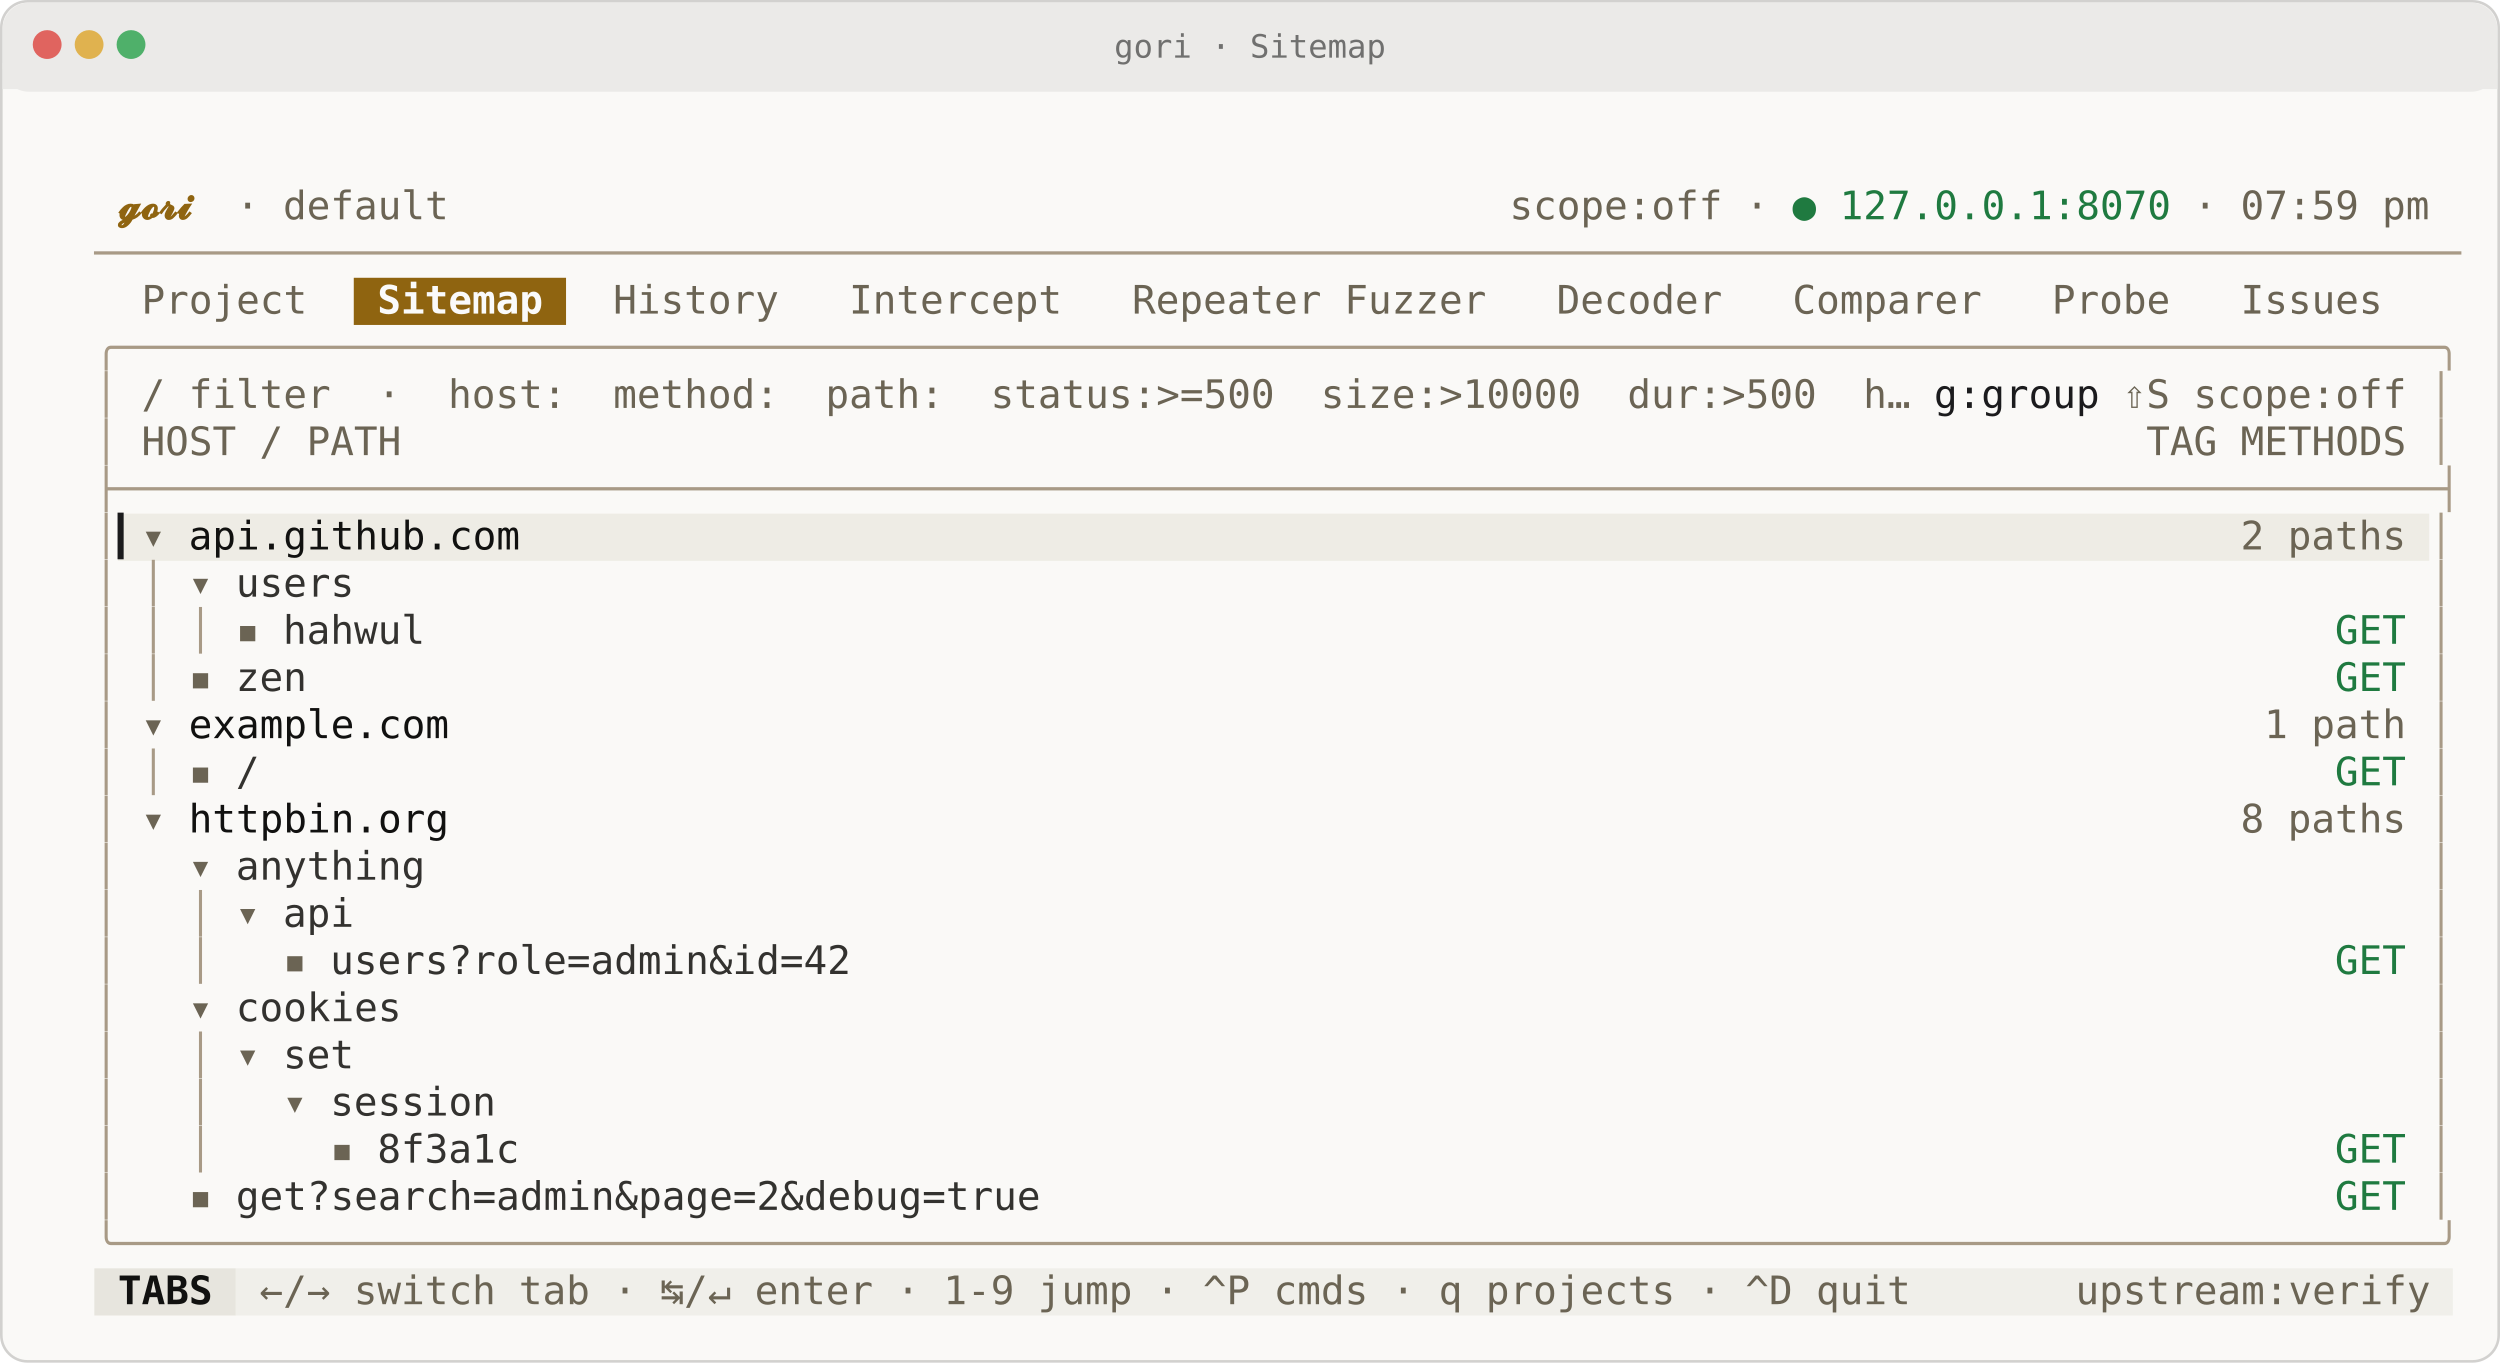
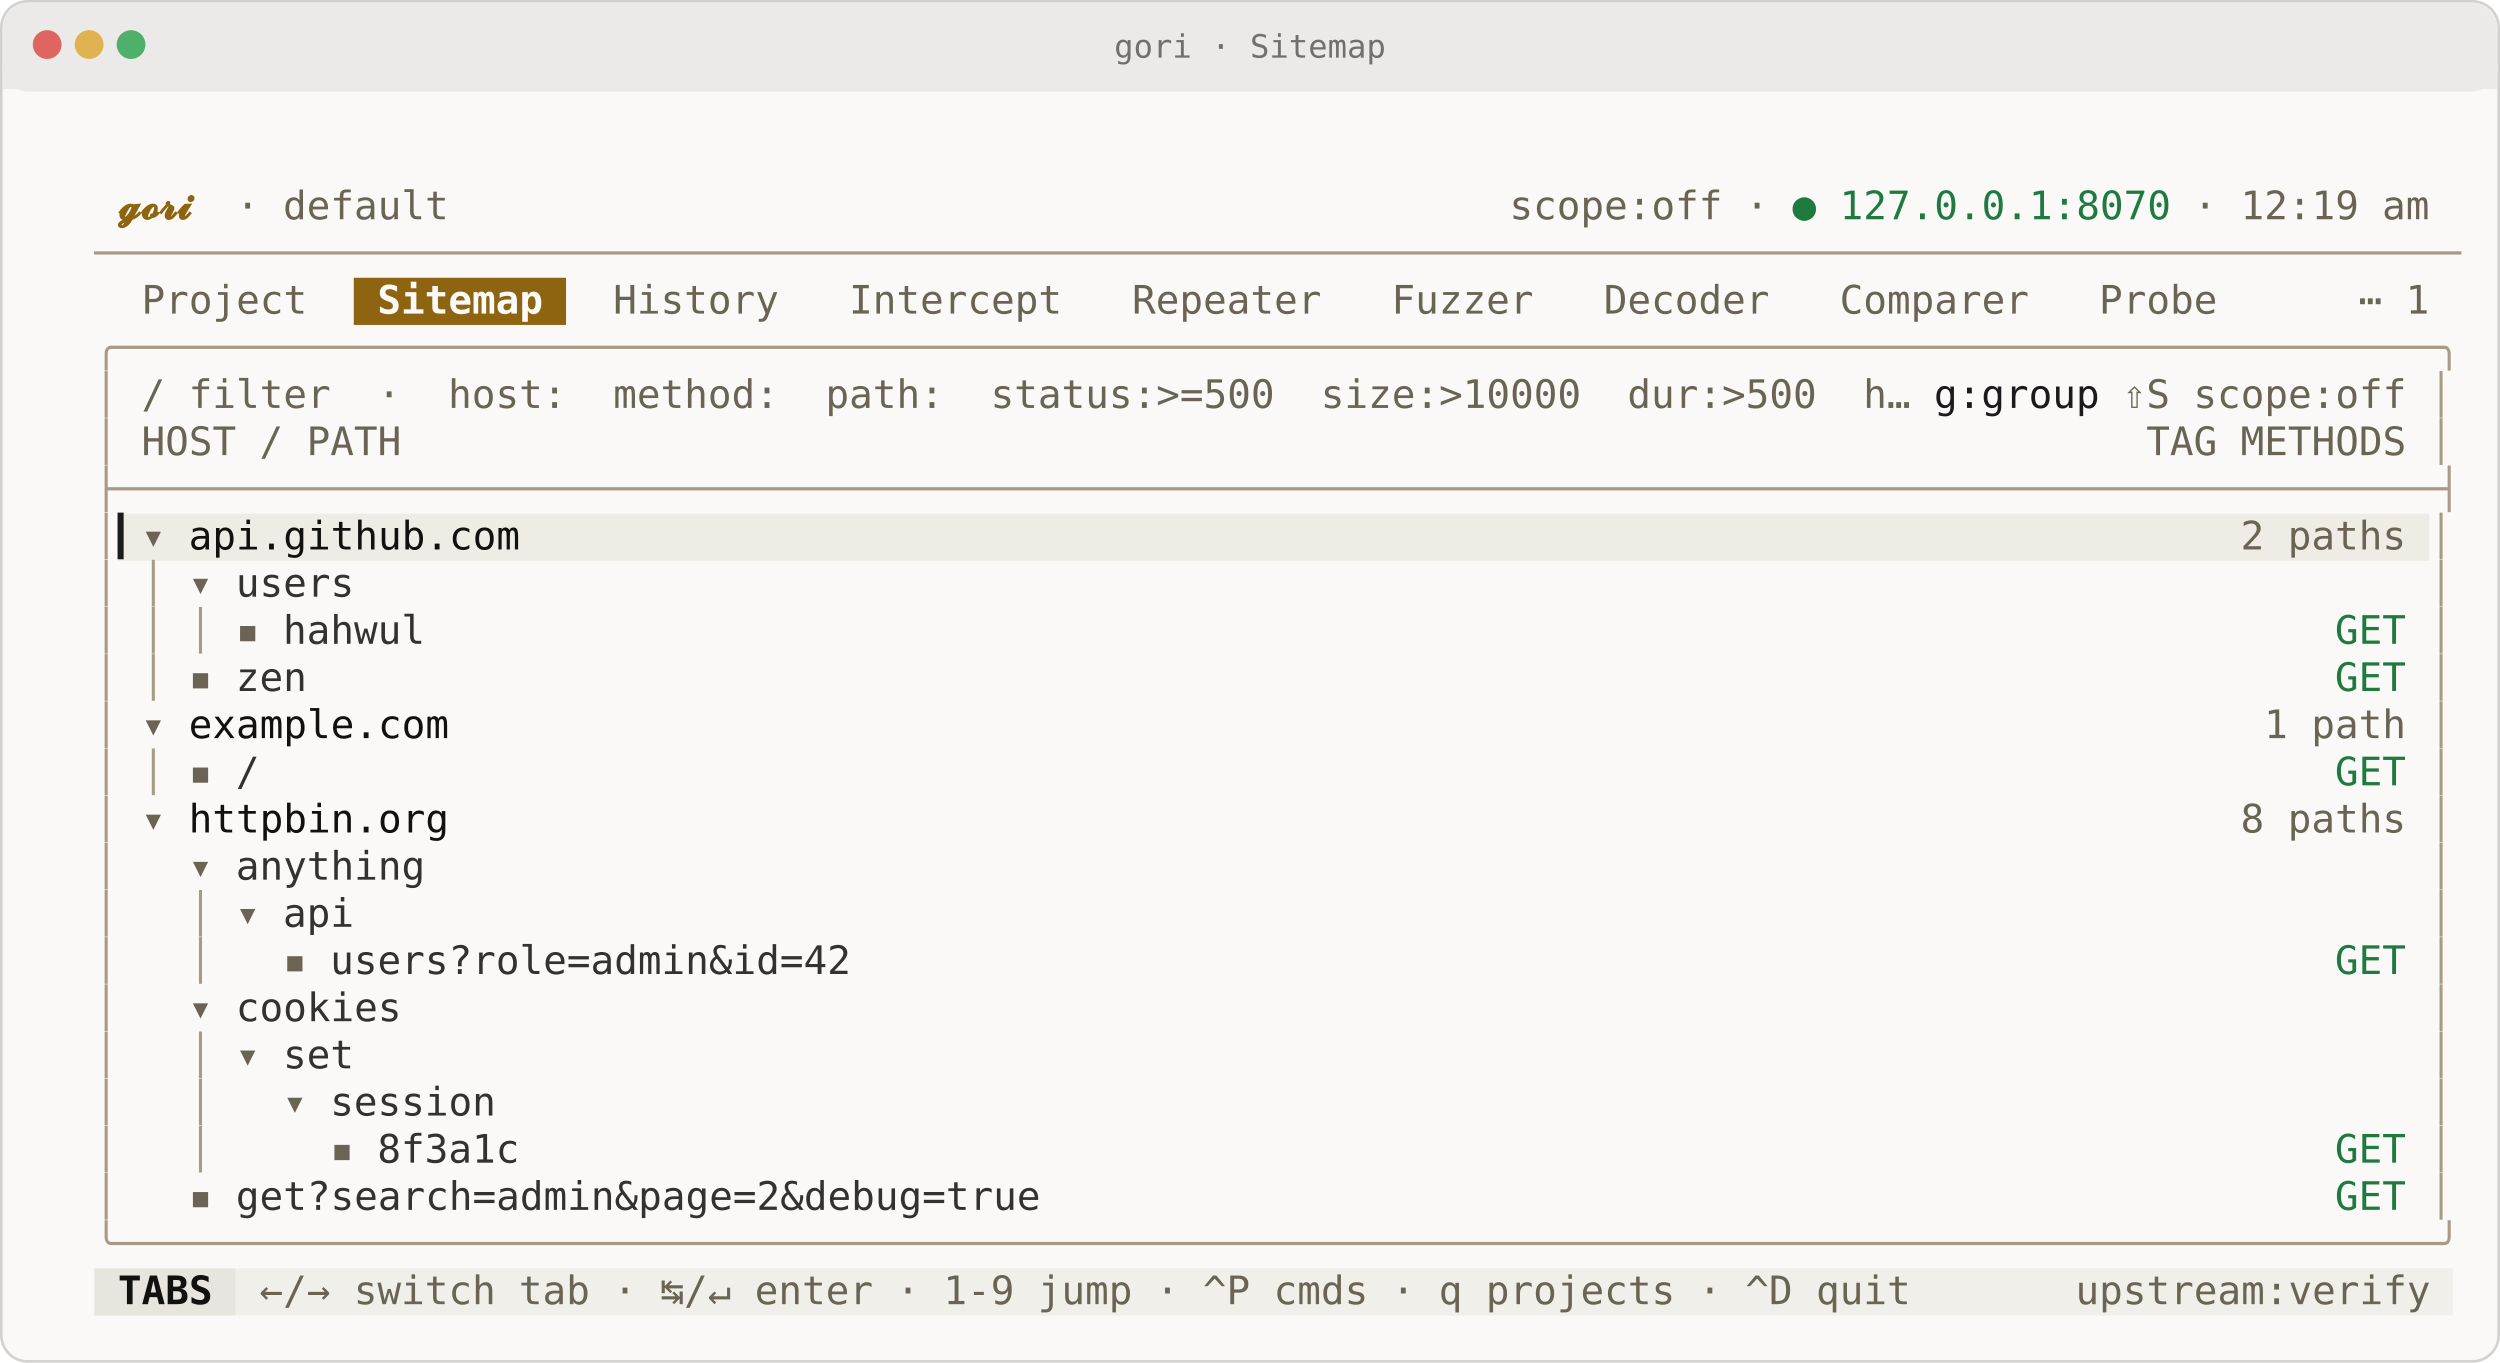
<svg xmlns="http://www.w3.org/2000/svg" width="954" height="520" viewBox="0 0 954.0 520.0" font-family="ui-monospace,'SF Mono','JetBrains Mono',Menlo,Consolas,monospace" font-size="15.0px" role="img" aria-label="gori · Sitemap">
  <rect x="0.5" y="0.5" width="953.0" height="519.0" rx="10" ry="10" fill="#faf9f7" stroke="#d2d1cf" stroke-width="1" />
  <rect x="1" y="1" width="952.0" height="34.0" rx="10" ry="10" fill="#ebeae8" />
  <rect x="1" y="24.0" width="952.0" height="10" fill="#ebeae8" />
  <circle cx="18.0" cy="17.0" r="5.5" fill="#e0645f" />
  <circle cx="34.0" cy="17.0" r="5.5" fill="#e0b24f" />
  <circle cx="50.0" cy="17.0" r="5.5" fill="#4fb06a" />
  <text x="477.0" y="22.0" text-anchor="middle" fill="#70706f" font-size="12.3px">gori · Sitemap</text>
  <rect x="135.00" y="106.00" width="81.00" height="18.00" fill="#8f6410" />
  <rect x="45.00" y="196.00" width="882.00" height="18.00" fill="#eeece5" />
  <rect x="36.00" y="484.00" width="54.00" height="18.00" fill="#e7e5de" />
  <rect x="90.00" y="484.00" width="846.00" height="18.00" fill="#f0efea" />
  <text x="45.00" y="83.68" textLength="36.00" lengthAdjust="spacingAndGlyphs" fill="#8f6410" font-weight="700" xml:space="preserve">𝓰𝓸𝓻𝓲</text>
  <text x="90.00" y="83.68" textLength="9.00" lengthAdjust="spacingAndGlyphs" fill="#6b6454" xml:space="preserve">·</text>
  <text x="108.00" y="83.68" textLength="63.00" lengthAdjust="spacingAndGlyphs" fill="#6b6454" xml:space="preserve">default</text>
  <text x="576.00" y="83.68" textLength="81.00" lengthAdjust="spacingAndGlyphs" fill="#6b6454" xml:space="preserve">scope:off</text>
  <text x="666.00" y="83.68" textLength="9.00" lengthAdjust="spacingAndGlyphs" fill="#6b6454" xml:space="preserve">·</text>
  <text x="684.00" y="83.68" textLength="9.00" lengthAdjust="spacingAndGlyphs" fill="#1f7a40" xml:space="preserve">●</text>
  <text x="702.00" y="83.68" textLength="126.00" lengthAdjust="spacingAndGlyphs" fill="#1f7a40" xml:space="preserve">127.0.0.1:8070</text>
  <text x="837.00" y="83.68" textLength="9.00" lengthAdjust="spacingAndGlyphs" fill="#6b6454" xml:space="preserve">·</text>
-   <text x="855.00" y="83.68" textLength="45.00" lengthAdjust="spacingAndGlyphs" fill="#6b6454" xml:space="preserve">07:59</text>
-   <text x="909.00" y="83.68" textLength="18.00" lengthAdjust="spacingAndGlyphs" fill="#6b6454" xml:space="preserve">pm</text>
+   <text x="855.00" y="83.68" textLength="45.00" lengthAdjust="spacingAndGlyphs" fill="#6b6454" xml:space="preserve">12:19</text>
+   <text x="909.00" y="83.68" textLength="18.00" lengthAdjust="spacingAndGlyphs" fill="#6b6454" xml:space="preserve">am</text>
  <text x="36.00" y="101.68" textLength="900.00" lengthAdjust="spacingAndGlyphs" fill="#a89a86" xml:space="preserve">────────────────────────────────────────────────────────────────────────────────────────────────────</text>
  <text x="54.00" y="119.68" textLength="63.00" lengthAdjust="spacingAndGlyphs" fill="#6b6454" xml:space="preserve">Project</text>
  <text x="144.00" y="119.68" textLength="63.00" lengthAdjust="spacingAndGlyphs" fill="#fafafa" font-weight="700" xml:space="preserve">Sitemap</text>
  <text x="234.00" y="119.68" textLength="63.00" lengthAdjust="spacingAndGlyphs" fill="#6b6454" xml:space="preserve">History</text>
  <text x="324.00" y="119.68" textLength="81.00" lengthAdjust="spacingAndGlyphs" fill="#6b6454" xml:space="preserve">Intercept</text>
-   <text x="432.00" y="119.68" textLength="54.00" lengthAdjust="spacingAndGlyphs" fill="#6b6454" xml:space="preserve">Repeater</text>
-   <text x="513.00" y="119.68" textLength="54.00" lengthAdjust="spacingAndGlyphs" fill="#6b6454" xml:space="preserve">Fuzzer</text>
-   <text x="594.00" y="119.68" textLength="63.00" lengthAdjust="spacingAndGlyphs" fill="#6b6454" xml:space="preserve">Decoder</text>
-   <text x="684.00" y="119.68" textLength="72.00" lengthAdjust="spacingAndGlyphs" fill="#6b6454" xml:space="preserve">Comparer</text>
-   <text x="783.00" y="119.68" textLength="45.00" lengthAdjust="spacingAndGlyphs" fill="#6b6454" xml:space="preserve">Probe</text>
-   <text x="855.00" y="119.68" textLength="72.00" lengthAdjust="spacingAndGlyphs" fill="#6b6454" xml:space="preserve">Issues</text>
+   <text x="432.00" y="119.68" textLength="72.00" lengthAdjust="spacingAndGlyphs" fill="#6b6454" xml:space="preserve">Repeater</text>
+   <text x="531.00" y="119.68" textLength="54.00" lengthAdjust="spacingAndGlyphs" fill="#6b6454" xml:space="preserve">Fuzzer</text>
+   <text x="612.00" y="119.68" textLength="63.00" lengthAdjust="spacingAndGlyphs" fill="#6b6454" xml:space="preserve">Decoder</text>
+   <text x="702.00" y="119.68" textLength="72.00" lengthAdjust="spacingAndGlyphs" fill="#6b6454" xml:space="preserve">Comparer</text>
+   <text x="801.00" y="119.68" textLength="45.00" lengthAdjust="spacingAndGlyphs" fill="#6b6454" xml:space="preserve">Probe</text>
+   <text x="900.00" y="119.68" textLength="9.00" lengthAdjust="spacingAndGlyphs" fill="#6b6454" xml:space="preserve">⋯</text>
+   <text x="918.00" y="119.68" textLength="9.00" lengthAdjust="spacingAndGlyphs" fill="#6b6454" xml:space="preserve">1</text>
  <text x="36.00" y="137.68" textLength="900.00" lengthAdjust="spacingAndGlyphs" fill="#a89a86" xml:space="preserve">╭──────────────────────────────────────────────────────────────────────────────────────────────────╮</text>
  <text x="36.00" y="155.68" textLength="9.00" lengthAdjust="spacingAndGlyphs" fill="#a89a86" xml:space="preserve">│</text>
  <text x="54.00" y="155.68" textLength="9.00" lengthAdjust="spacingAndGlyphs" fill="#6b6454" xml:space="preserve">/</text>
  <text x="72.00" y="155.68" textLength="54.00" lengthAdjust="spacingAndGlyphs" fill="#6b6454" xml:space="preserve">filter</text>
  <text x="144.00" y="155.68" textLength="9.00" lengthAdjust="spacingAndGlyphs" fill="#6b6454" xml:space="preserve">·</text>
  <text x="171.00" y="155.68" textLength="45.00" lengthAdjust="spacingAndGlyphs" fill="#6b6454" xml:space="preserve">host:</text>
  <text x="234.00" y="155.68" textLength="63.00" lengthAdjust="spacingAndGlyphs" fill="#6b6454" xml:space="preserve">method:</text>
  <text x="315.00" y="155.68" textLength="45.00" lengthAdjust="spacingAndGlyphs" fill="#6b6454" xml:space="preserve">path:</text>
  <text x="378.00" y="155.68" textLength="108.00" lengthAdjust="spacingAndGlyphs" fill="#6b6454" xml:space="preserve">status:&gt;=500</text>
  <text x="504.00" y="155.68" textLength="99.00" lengthAdjust="spacingAndGlyphs" fill="#6b6454" xml:space="preserve">size:&gt;10000</text>
  <text x="621.00" y="155.68" textLength="72.00" lengthAdjust="spacingAndGlyphs" fill="#6b6454" xml:space="preserve">dur:&gt;500</text>
  <text x="711.00" y="155.68" textLength="18.00" lengthAdjust="spacingAndGlyphs" fill="#6b6454" xml:space="preserve">h…</text>
  <text x="738.00" y="155.68" textLength="63.00" lengthAdjust="spacingAndGlyphs" fill="#1b1b1d" xml:space="preserve">g:group</text>
  <text x="810.00" y="155.68" textLength="18.00" lengthAdjust="spacingAndGlyphs" fill="#6b6454" xml:space="preserve">⇧S</text>
  <text x="837.00" y="155.68" textLength="81.00" lengthAdjust="spacingAndGlyphs" fill="#6b6454" xml:space="preserve">scope:off</text>
  <text x="927.00" y="155.68" textLength="9.00" lengthAdjust="spacingAndGlyphs" fill="#a89a86" xml:space="preserve">│</text>
  <text x="36.00" y="173.68" textLength="9.00" lengthAdjust="spacingAndGlyphs" fill="#a89a86" xml:space="preserve">│</text>
  <text x="54.00" y="173.68" textLength="36.00" lengthAdjust="spacingAndGlyphs" fill="#6b6454" xml:space="preserve">HOST</text>
  <text x="99.00" y="173.68" textLength="9.00" lengthAdjust="spacingAndGlyphs" fill="#6b6454" xml:space="preserve">/</text>
  <text x="117.00" y="173.68" textLength="36.00" lengthAdjust="spacingAndGlyphs" fill="#6b6454" xml:space="preserve">PATH</text>
  <text x="819.00" y="173.68" textLength="27.00" lengthAdjust="spacingAndGlyphs" fill="#6b6454" xml:space="preserve">TAG</text>
  <text x="855.00" y="173.68" textLength="63.00" lengthAdjust="spacingAndGlyphs" fill="#6b6454" xml:space="preserve">METHODS</text>
  <text x="927.00" y="173.68" textLength="9.00" lengthAdjust="spacingAndGlyphs" fill="#a89a86" xml:space="preserve">│</text>
  <text x="36.00" y="191.68" textLength="900.00" lengthAdjust="spacingAndGlyphs" fill="#a89a86" xml:space="preserve">├──────────────────────────────────────────────────────────────────────────────────────────────────┤</text>
  <text x="36.00" y="209.68" textLength="9.00" lengthAdjust="spacingAndGlyphs" fill="#a89a86" xml:space="preserve">│</text>
  <text x="45.00" y="209.68" textLength="9.00" lengthAdjust="spacingAndGlyphs" fill="#1b1b1d" xml:space="preserve">▎</text>
  <text x="54.00" y="209.68" textLength="9.00" lengthAdjust="spacingAndGlyphs" fill="#6b6454" xml:space="preserve">▾</text>
  <text x="72.00" y="209.68" textLength="126.00" lengthAdjust="spacingAndGlyphs" fill="#111110" xml:space="preserve">api.github.com</text>
  <text x="855.00" y="209.68" textLength="9.00" lengthAdjust="spacingAndGlyphs" fill="#6b6454" xml:space="preserve">2</text>
  <text x="873.00" y="209.68" textLength="45.00" lengthAdjust="spacingAndGlyphs" fill="#6b6454" xml:space="preserve">paths</text>
  <text x="927.00" y="209.68" textLength="9.00" lengthAdjust="spacingAndGlyphs" fill="#a89a86" xml:space="preserve">│</text>
  <text x="36.00" y="227.68" textLength="9.00" lengthAdjust="spacingAndGlyphs" fill="#a89a86" xml:space="preserve">│</text>
  <text x="54.00" y="227.68" textLength="9.00" lengthAdjust="spacingAndGlyphs" fill="#a89a86" xml:space="preserve">│</text>
  <text x="72.00" y="227.68" textLength="9.00" lengthAdjust="spacingAndGlyphs" fill="#6b6454" xml:space="preserve">▾</text>
  <text x="90.00" y="227.68" textLength="45.00" lengthAdjust="spacingAndGlyphs" fill="#33322f" xml:space="preserve">users</text>
  <text x="927.00" y="227.68" textLength="9.00" lengthAdjust="spacingAndGlyphs" fill="#a89a86" xml:space="preserve">│</text>
  <text x="36.00" y="245.68" textLength="9.00" lengthAdjust="spacingAndGlyphs" fill="#a89a86" xml:space="preserve">│</text>
  <text x="54.00" y="245.68" textLength="9.00" lengthAdjust="spacingAndGlyphs" fill="#a89a86" xml:space="preserve">│</text>
  <text x="72.00" y="245.68" textLength="9.00" lengthAdjust="spacingAndGlyphs" fill="#a89a86" xml:space="preserve">│</text>
  <text x="90.00" y="245.68" textLength="9.00" lengthAdjust="spacingAndGlyphs" fill="#6b6454" xml:space="preserve">▪</text>
  <text x="108.00" y="245.68" textLength="54.00" lengthAdjust="spacingAndGlyphs" fill="#33322f" xml:space="preserve">hahwul</text>
  <text x="891.00" y="245.68" textLength="27.00" lengthAdjust="spacingAndGlyphs" fill="#1f7a40" xml:space="preserve">GET</text>
  <text x="927.00" y="245.68" textLength="9.00" lengthAdjust="spacingAndGlyphs" fill="#a89a86" xml:space="preserve">│</text>
  <text x="36.00" y="263.68" textLength="9.00" lengthAdjust="spacingAndGlyphs" fill="#a89a86" xml:space="preserve">│</text>
  <text x="54.00" y="263.68" textLength="9.00" lengthAdjust="spacingAndGlyphs" fill="#a89a86" xml:space="preserve">│</text>
  <text x="72.00" y="263.68" textLength="9.00" lengthAdjust="spacingAndGlyphs" fill="#6b6454" xml:space="preserve">▪</text>
  <text x="90.00" y="263.68" textLength="27.00" lengthAdjust="spacingAndGlyphs" fill="#33322f" xml:space="preserve">zen</text>
  <text x="891.00" y="263.68" textLength="27.00" lengthAdjust="spacingAndGlyphs" fill="#1f7a40" xml:space="preserve">GET</text>
  <text x="927.00" y="263.68" textLength="9.00" lengthAdjust="spacingAndGlyphs" fill="#a89a86" xml:space="preserve">│</text>
  <text x="36.00" y="281.68" textLength="9.00" lengthAdjust="spacingAndGlyphs" fill="#a89a86" xml:space="preserve">│</text>
  <text x="54.00" y="281.68" textLength="9.00" lengthAdjust="spacingAndGlyphs" fill="#6b6454" xml:space="preserve">▾</text>
  <text x="72.00" y="281.68" textLength="99.00" lengthAdjust="spacingAndGlyphs" fill="#111110" xml:space="preserve">example.com</text>
  <text x="864.00" y="281.68" textLength="9.00" lengthAdjust="spacingAndGlyphs" fill="#6b6454" xml:space="preserve">1</text>
  <text x="882.00" y="281.68" textLength="36.00" lengthAdjust="spacingAndGlyphs" fill="#6b6454" xml:space="preserve">path</text>
  <text x="927.00" y="281.68" textLength="9.00" lengthAdjust="spacingAndGlyphs" fill="#a89a86" xml:space="preserve">│</text>
  <text x="36.00" y="299.68" textLength="9.00" lengthAdjust="spacingAndGlyphs" fill="#a89a86" xml:space="preserve">│</text>
  <text x="54.00" y="299.68" textLength="9.00" lengthAdjust="spacingAndGlyphs" fill="#a89a86" xml:space="preserve">│</text>
  <text x="72.00" y="299.68" textLength="9.00" lengthAdjust="spacingAndGlyphs" fill="#6b6454" xml:space="preserve">▪</text>
  <text x="90.00" y="299.68" textLength="9.00" lengthAdjust="spacingAndGlyphs" fill="#33322f" xml:space="preserve">/</text>
  <text x="891.00" y="299.68" textLength="27.00" lengthAdjust="spacingAndGlyphs" fill="#1f7a40" xml:space="preserve">GET</text>
  <text x="927.00" y="299.68" textLength="9.00" lengthAdjust="spacingAndGlyphs" fill="#a89a86" xml:space="preserve">│</text>
  <text x="36.00" y="317.68" textLength="9.00" lengthAdjust="spacingAndGlyphs" fill="#a89a86" xml:space="preserve">│</text>
  <text x="54.00" y="317.68" textLength="9.00" lengthAdjust="spacingAndGlyphs" fill="#6b6454" xml:space="preserve">▾</text>
  <text x="72.00" y="317.68" textLength="99.00" lengthAdjust="spacingAndGlyphs" fill="#111110" xml:space="preserve">httpbin.org</text>
  <text x="855.00" y="317.68" textLength="9.00" lengthAdjust="spacingAndGlyphs" fill="#6b6454" xml:space="preserve">8</text>
  <text x="873.00" y="317.68" textLength="45.00" lengthAdjust="spacingAndGlyphs" fill="#6b6454" xml:space="preserve">paths</text>
  <text x="927.00" y="317.68" textLength="9.00" lengthAdjust="spacingAndGlyphs" fill="#a89a86" xml:space="preserve">│</text>
  <text x="36.00" y="335.68" textLength="9.00" lengthAdjust="spacingAndGlyphs" fill="#a89a86" xml:space="preserve">│</text>
  <text x="72.00" y="335.68" textLength="9.00" lengthAdjust="spacingAndGlyphs" fill="#6b6454" xml:space="preserve">▾</text>
  <text x="90.00" y="335.68" textLength="72.00" lengthAdjust="spacingAndGlyphs" fill="#33322f" xml:space="preserve">anything</text>
  <text x="927.00" y="335.68" textLength="9.00" lengthAdjust="spacingAndGlyphs" fill="#a89a86" xml:space="preserve">│</text>
  <text x="36.00" y="353.68" textLength="9.00" lengthAdjust="spacingAndGlyphs" fill="#a89a86" xml:space="preserve">│</text>
  <text x="72.00" y="353.68" textLength="9.00" lengthAdjust="spacingAndGlyphs" fill="#a89a86" xml:space="preserve">│</text>
  <text x="90.00" y="353.68" textLength="9.00" lengthAdjust="spacingAndGlyphs" fill="#6b6454" xml:space="preserve">▾</text>
  <text x="108.00" y="353.68" textLength="27.00" lengthAdjust="spacingAndGlyphs" fill="#33322f" xml:space="preserve">api</text>
  <text x="927.00" y="353.68" textLength="9.00" lengthAdjust="spacingAndGlyphs" fill="#a89a86" xml:space="preserve">│</text>
  <text x="36.00" y="371.68" textLength="9.00" lengthAdjust="spacingAndGlyphs" fill="#a89a86" xml:space="preserve">│</text>
  <text x="72.00" y="371.68" textLength="9.00" lengthAdjust="spacingAndGlyphs" fill="#a89a86" xml:space="preserve">│</text>
  <text x="108.00" y="371.68" textLength="9.00" lengthAdjust="spacingAndGlyphs" fill="#6b6454" xml:space="preserve">▪</text>
  <text x="126.00" y="371.68" textLength="198.00" lengthAdjust="spacingAndGlyphs" fill="#33322f" xml:space="preserve">users?role=admin&amp;id=42</text>
  <text x="891.00" y="371.68" textLength="27.00" lengthAdjust="spacingAndGlyphs" fill="#1f7a40" xml:space="preserve">GET</text>
  <text x="927.00" y="371.68" textLength="9.00" lengthAdjust="spacingAndGlyphs" fill="#a89a86" xml:space="preserve">│</text>
  <text x="36.00" y="389.68" textLength="9.00" lengthAdjust="spacingAndGlyphs" fill="#a89a86" xml:space="preserve">│</text>
  <text x="72.00" y="389.68" textLength="9.00" lengthAdjust="spacingAndGlyphs" fill="#6b6454" xml:space="preserve">▾</text>
  <text x="90.00" y="389.68" textLength="63.00" lengthAdjust="spacingAndGlyphs" fill="#33322f" xml:space="preserve">cookies</text>
  <text x="927.00" y="389.68" textLength="9.00" lengthAdjust="spacingAndGlyphs" fill="#a89a86" xml:space="preserve">│</text>
  <text x="36.00" y="407.68" textLength="9.00" lengthAdjust="spacingAndGlyphs" fill="#a89a86" xml:space="preserve">│</text>
  <text x="72.00" y="407.68" textLength="9.00" lengthAdjust="spacingAndGlyphs" fill="#a89a86" xml:space="preserve">│</text>
  <text x="90.00" y="407.68" textLength="9.00" lengthAdjust="spacingAndGlyphs" fill="#6b6454" xml:space="preserve">▾</text>
  <text x="108.00" y="407.68" textLength="27.00" lengthAdjust="spacingAndGlyphs" fill="#33322f" xml:space="preserve">set</text>
  <text x="927.00" y="407.68" textLength="9.00" lengthAdjust="spacingAndGlyphs" fill="#a89a86" xml:space="preserve">│</text>
  <text x="36.00" y="425.68" textLength="9.00" lengthAdjust="spacingAndGlyphs" fill="#a89a86" xml:space="preserve">│</text>
  <text x="72.00" y="425.68" textLength="9.00" lengthAdjust="spacingAndGlyphs" fill="#a89a86" xml:space="preserve">│</text>
  <text x="108.00" y="425.68" textLength="9.00" lengthAdjust="spacingAndGlyphs" fill="#6b6454" xml:space="preserve">▾</text>
  <text x="126.00" y="425.68" textLength="63.00" lengthAdjust="spacingAndGlyphs" fill="#33322f" xml:space="preserve">session</text>
  <text x="927.00" y="425.68" textLength="9.00" lengthAdjust="spacingAndGlyphs" fill="#a89a86" xml:space="preserve">│</text>
  <text x="36.00" y="443.68" textLength="9.00" lengthAdjust="spacingAndGlyphs" fill="#a89a86" xml:space="preserve">│</text>
  <text x="72.00" y="443.68" textLength="9.00" lengthAdjust="spacingAndGlyphs" fill="#a89a86" xml:space="preserve">│</text>
  <text x="126.00" y="443.68" textLength="9.00" lengthAdjust="spacingAndGlyphs" fill="#6b6454" xml:space="preserve">▪</text>
  <text x="144.00" y="443.68" textLength="54.00" lengthAdjust="spacingAndGlyphs" fill="#33322f" xml:space="preserve">8f3a1c</text>
  <text x="891.00" y="443.68" textLength="27.00" lengthAdjust="spacingAndGlyphs" fill="#1f7a40" xml:space="preserve">GET</text>
  <text x="927.00" y="443.68" textLength="9.00" lengthAdjust="spacingAndGlyphs" fill="#a89a86" xml:space="preserve">│</text>
  <text x="36.00" y="461.68" textLength="9.00" lengthAdjust="spacingAndGlyphs" fill="#a89a86" xml:space="preserve">│</text>
  <text x="72.00" y="461.68" textLength="9.00" lengthAdjust="spacingAndGlyphs" fill="#6b6454" xml:space="preserve">▪</text>
  <text x="90.00" y="461.68" textLength="306.00" lengthAdjust="spacingAndGlyphs" fill="#33322f" xml:space="preserve">get?search=admin&amp;page=2&amp;debug=true</text>
  <text x="891.00" y="461.68" textLength="27.00" lengthAdjust="spacingAndGlyphs" fill="#1f7a40" xml:space="preserve">GET</text>
  <text x="927.00" y="461.68" textLength="9.00" lengthAdjust="spacingAndGlyphs" fill="#a89a86" xml:space="preserve">│</text>
  <text x="36.00" y="479.68" textLength="900.00" lengthAdjust="spacingAndGlyphs" fill="#a89a86" xml:space="preserve">╰──────────────────────────────────────────────────────────────────────────────────────────────────╯</text>
  <text x="45.00" y="497.68" textLength="36.00" lengthAdjust="spacingAndGlyphs" fill="#111110" font-weight="700" xml:space="preserve">TABS</text>
  <text x="99.00" y="497.68" textLength="27.00" lengthAdjust="spacingAndGlyphs" fill="#6b6454" xml:space="preserve">←/→</text>
  <text x="135.00" y="497.68" textLength="54.00" lengthAdjust="spacingAndGlyphs" fill="#6b6454" xml:space="preserve">switch</text>
  <text x="198.00" y="497.68" textLength="27.00" lengthAdjust="spacingAndGlyphs" fill="#6b6454" xml:space="preserve">tab</text>
  <text x="234.00" y="497.68" textLength="9.00" lengthAdjust="spacingAndGlyphs" fill="#6b6454" xml:space="preserve">·</text>
  <text x="252.00" y="497.68" textLength="27.00" lengthAdjust="spacingAndGlyphs" fill="#6b6454" xml:space="preserve">↹/↵</text>
  <text x="288.00" y="497.68" textLength="45.00" lengthAdjust="spacingAndGlyphs" fill="#6b6454" xml:space="preserve">enter</text>
  <text x="342.00" y="497.68" textLength="9.00" lengthAdjust="spacingAndGlyphs" fill="#6b6454" xml:space="preserve">·</text>
  <text x="360.00" y="497.68" textLength="27.00" lengthAdjust="spacingAndGlyphs" fill="#6b6454" xml:space="preserve">1-9</text>
  <text x="396.00" y="497.68" textLength="36.00" lengthAdjust="spacingAndGlyphs" fill="#6b6454" xml:space="preserve">jump</text>
  <text x="441.00" y="497.68" textLength="9.00" lengthAdjust="spacingAndGlyphs" fill="#6b6454" xml:space="preserve">·</text>
  <text x="459.00" y="497.68" textLength="18.00" lengthAdjust="spacingAndGlyphs" fill="#6b6454" xml:space="preserve">^P</text>
  <text x="486.00" y="497.68" textLength="36.00" lengthAdjust="spacingAndGlyphs" fill="#6b6454" xml:space="preserve">cmds</text>
  <text x="531.00" y="497.68" textLength="9.00" lengthAdjust="spacingAndGlyphs" fill="#6b6454" xml:space="preserve">·</text>
  <text x="549.00" y="497.68" textLength="9.00" lengthAdjust="spacingAndGlyphs" fill="#6b6454" xml:space="preserve">q</text>
  <text x="567.00" y="497.68" textLength="72.00" lengthAdjust="spacingAndGlyphs" fill="#6b6454" xml:space="preserve">projects</text>
  <text x="648.00" y="497.68" textLength="9.00" lengthAdjust="spacingAndGlyphs" fill="#6b6454" xml:space="preserve">·</text>
  <text x="666.00" y="497.68" textLength="18.00" lengthAdjust="spacingAndGlyphs" fill="#6b6454" xml:space="preserve">^D</text>
  <text x="693.00" y="497.68" textLength="36.00" lengthAdjust="spacingAndGlyphs" fill="#6b6454" xml:space="preserve">quit</text>
  <text x="792.00" y="497.68" textLength="135.00" lengthAdjust="spacingAndGlyphs" fill="#6b6454" xml:space="preserve">upstream:verify</text>
</svg>
